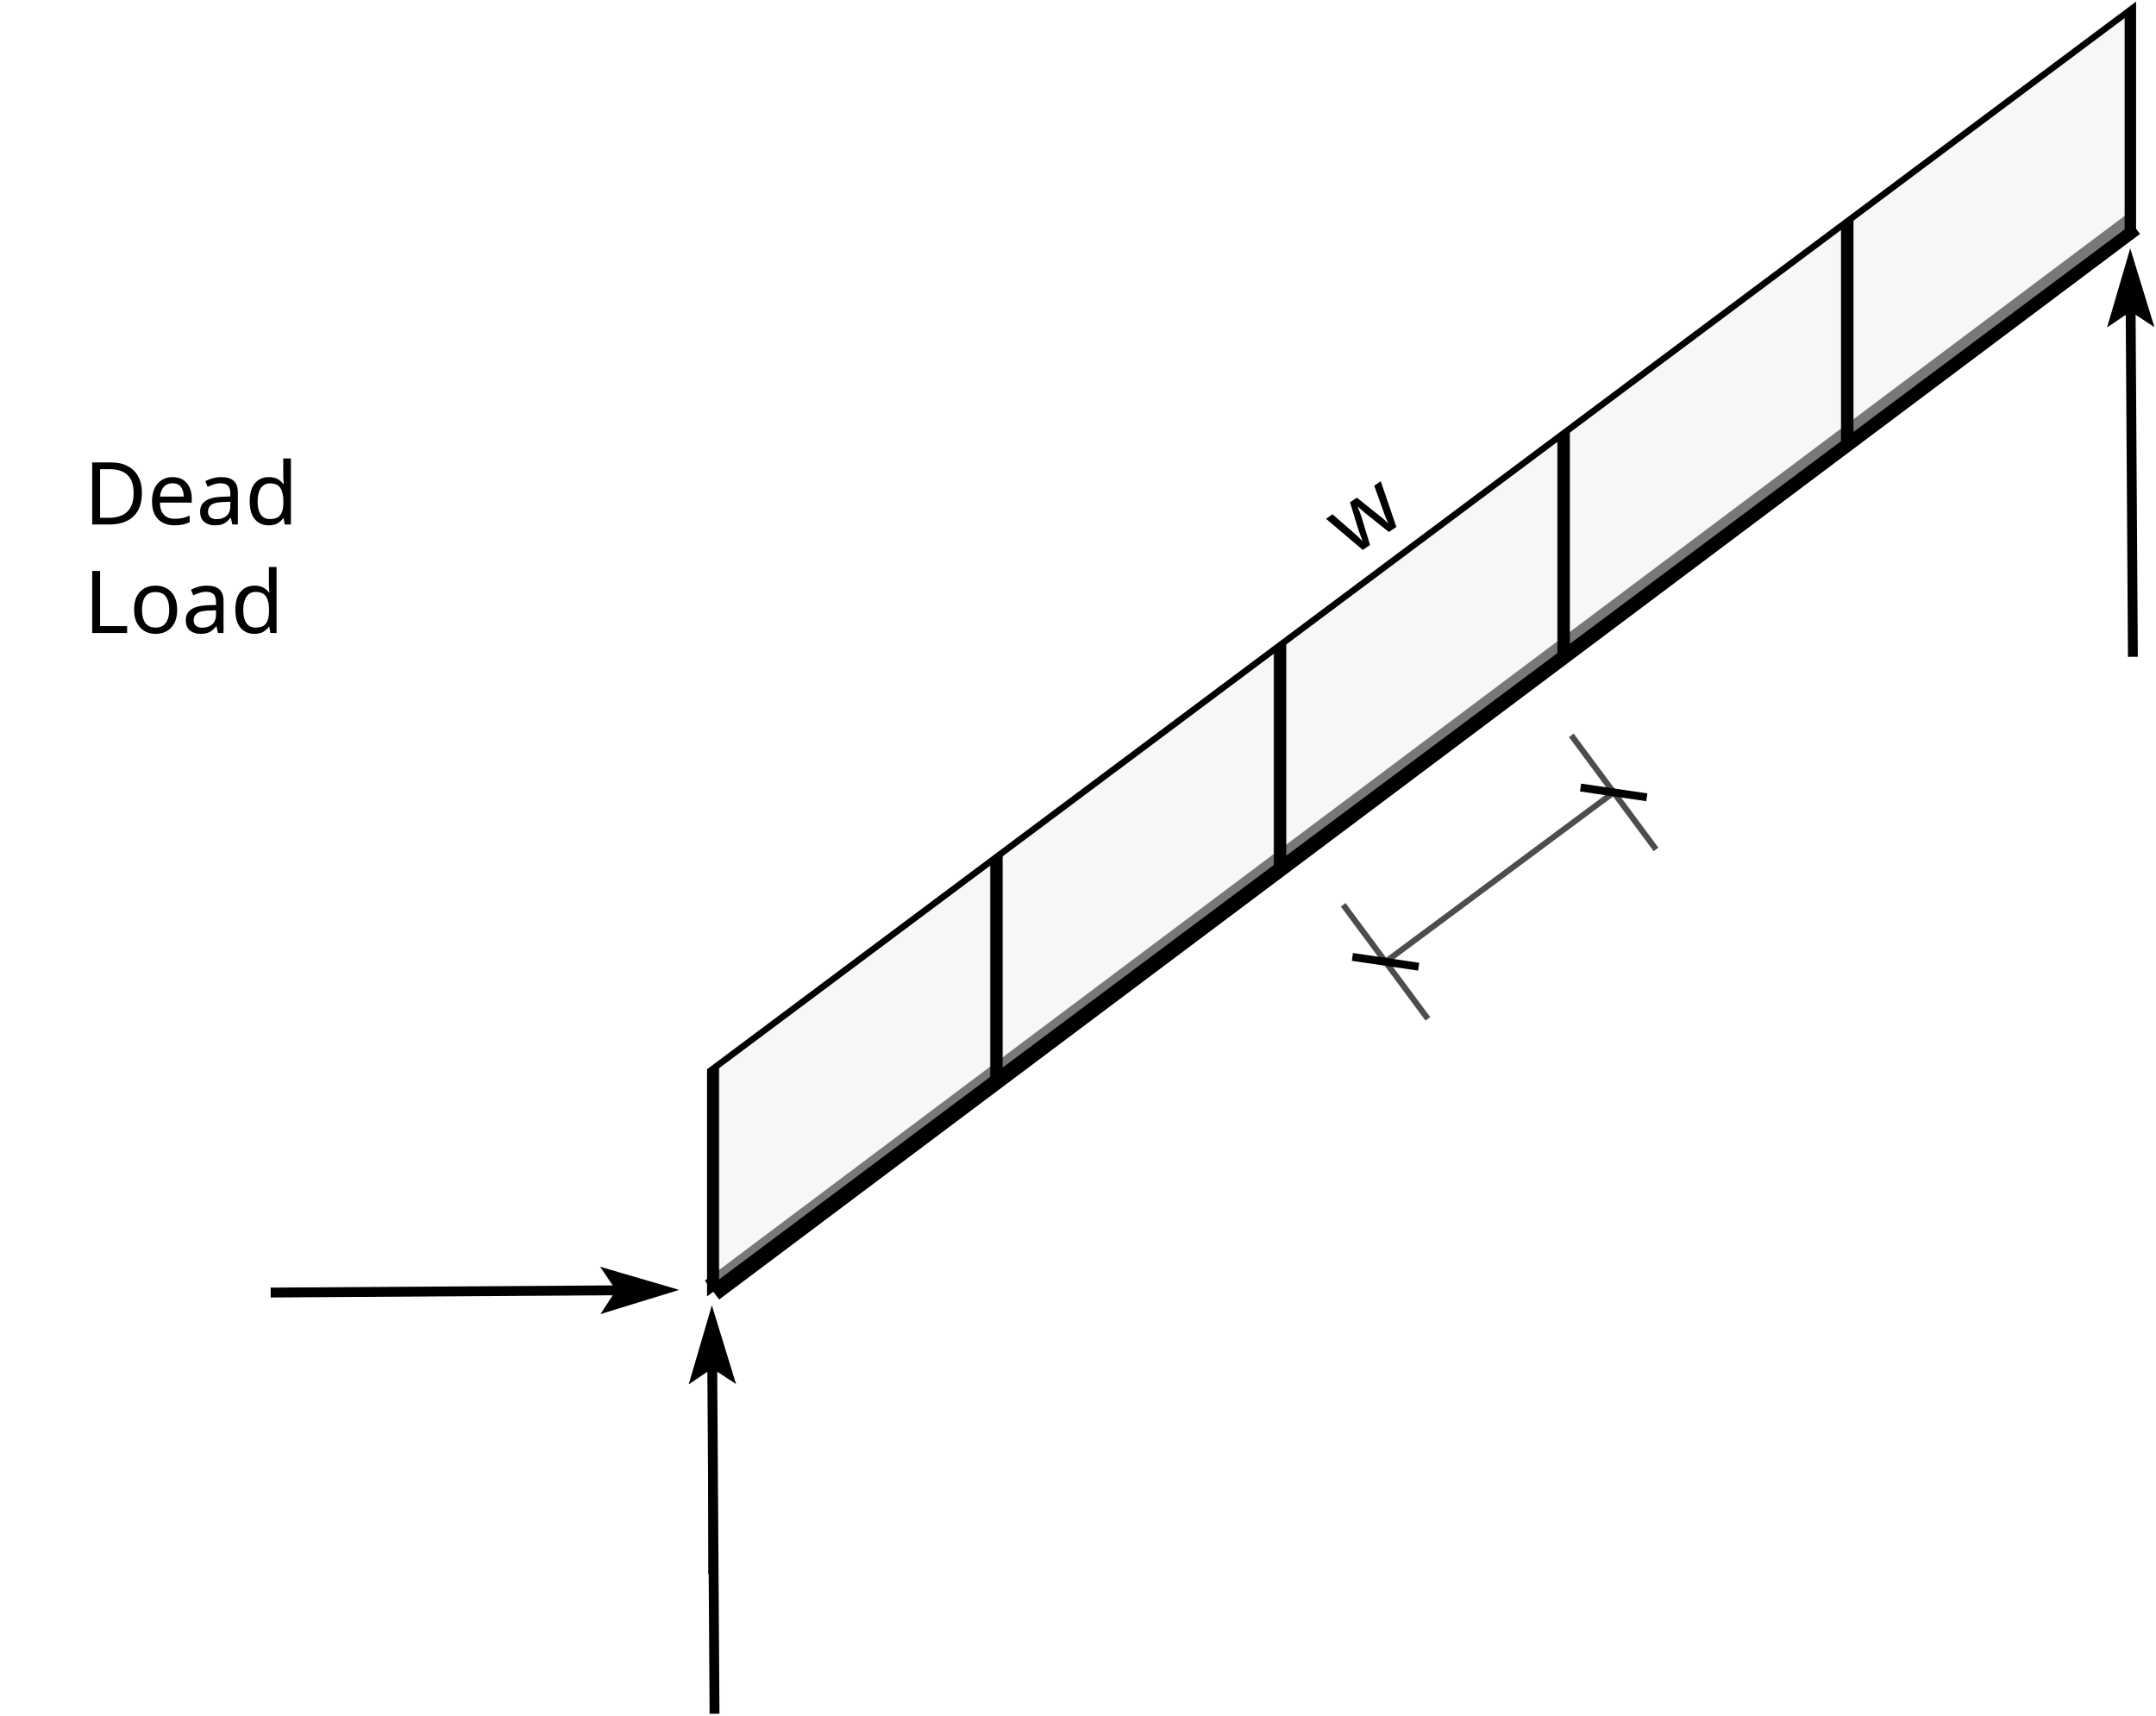
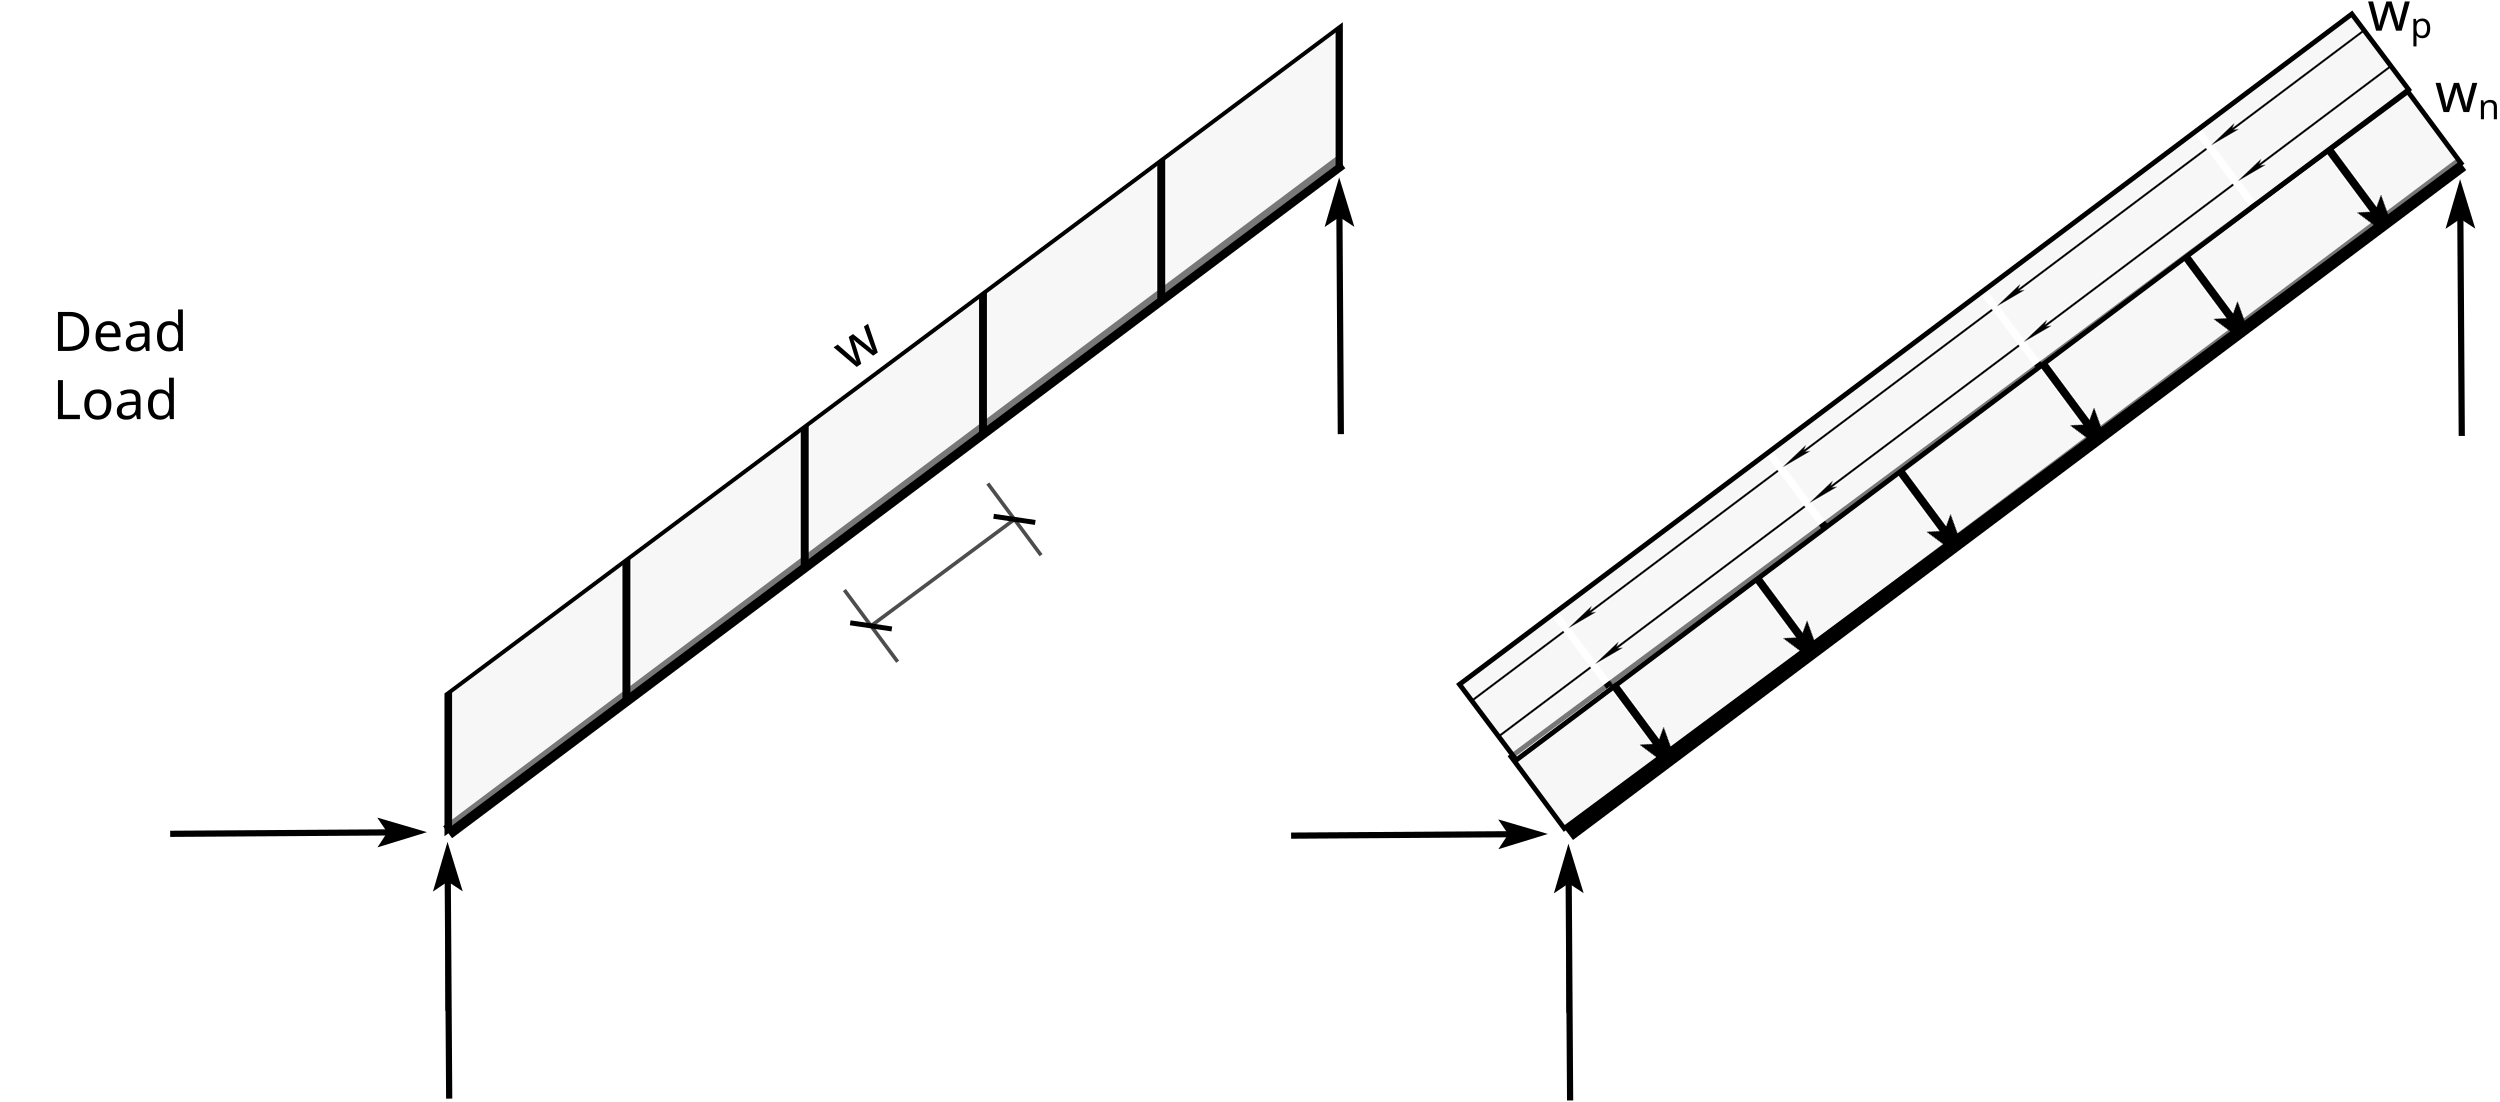
- <svg xmlns="http://www.w3.org/2000/svg" xmlns:xlink="http://www.w3.org/1999/xlink" version="1.1" id="svg2" height="217.328" width="273.127">
+ <svg xmlns="http://www.w3.org/2000/svg" xmlns:xlink="http://www.w3.org/1999/xlink" version="1.1" id="svg2" height="221.961" width="503.788">
  <defs id="defs4">
-     <pattern patternTransform="matrix(0.997968,0,0,1.364013,-458.1854,1363.555)" id="pattern6649" xlink:href="#pattern4147" />
-     <pattern patternTransform="matrix(1.245772,0,0,1.364013,538.9614,1504.418)" id="pattern6623" xlink:href="#pattern3937" />
-     <pattern patternTransform="matrix(0.25,0,0,0.6476762,1187.21,73.40597)" id="pattern6511" xlink:href="#pattern4380" />
-     <pattern patternTransform="translate(-66.46172,1222.463)" id="pattern6507" xlink:href="#pattern4380" />
-     <pattern patternTransform="matrix(0.997968,0,0,1.364013,431.7767,890.0087)" id="pattern5770" xlink:href="#pattern4019" />
+     <pattern patternTransform="matrix(0.997968,0,0,1.364013,-455.6255,1360.139)" id="pattern6649" xlink:href="#pattern4147" />
+     <pattern patternTransform="matrix(1.245772,0,0,1.364013,538.9614,1500.15)" id="pattern6623" xlink:href="#pattern3937" />
+     <pattern patternTransform="matrix(0.25,0,0,0.6476762,1183.797,70.84213)" id="pattern6511" xlink:href="#pattern4380" />
+     <pattern patternTransform="translate(-63.91887,1219.035)" id="pattern6507" xlink:href="#pattern4380" />
+     <pattern patternTransform="matrix(0.997968,0,0,1.364013,431.7767,885.7405)" id="pattern5770" xlink:href="#pattern4019" />
    <marker style="overflow:visible" id="Arrow1Mend" refX="0" refY="0" orient="auto">
      <path transform="matrix(-0.4,0,0,-0.4,-4,0)" style="fill-rule:evenodd;stroke:#000000;stroke-width:1pt;marker-start:none" d="M 0,0 5,-5 -12.5,0 5,5 Z" id="path4665" />
    </marker>
    <marker style="overflow:visible" id="Arrow1Mstart" refX="0" refY="0" orient="auto">
      <path transform="matrix(0.4,0,0,0.4,4,0)" style="fill-rule:evenodd;stroke:#000000;stroke-width:1pt;marker-start:none" d="M 0,0 5,-5 -12.5,0 5,5 Z" id="path4662" />
    </marker>
    <marker style="overflow:visible" id="Arrow1Sstart" refX="0" refY="0" orient="auto">
      <path transform="matrix(0.2,0,0,0.2,1.2,0)" style="fill-rule:evenodd;stroke:#000000;stroke-width:1pt;marker-start:none" d="M 0,0 5,-5 -12.5,0 5,5 Z" id="path4668" />
    </marker>
    <marker style="overflow:visible" id="Arrow2Mend" refX="0" refY="0" orient="auto">
      <path transform="scale(-0.6)" d="M 8.719,4.034 -2.207,0.016 8.719,-4.002 c -1.745,2.372 -1.735,5.617 -6e-7,8.035 z" style="font-size:12px;fill-rule:evenodd;stroke-width:0.625;stroke-linejoin:round" id="path5928" />
    </marker>
    <pattern patternTransform="matrix(0.997968,0,0,1.364013,-301.3699,854.5751)" id="pattern4147" xlink:href="#pattern4053" />
    <pattern patternTransform="matrix(0.997968,0,0,1.364013,-306.6171,861.576)" id="pattern4053" xlink:href="#pattern7460" />
    <pattern patternTransform="matrix(0.997968,0,0,1.364013,252,388.6787)" id="pattern4019" xlink:href="#pattern3845" />
    <pattern patternTransform="matrix(1.245772,0,0,1.364013,314.5446,868.763)" id="pattern3937" xlink:href="#pattern6305" />
    <pattern patternTransform="matrix(0.997968,0,0,1.364013,252,388.6787)" id="pattern3845" xlink:href="#pattern5424" />
    <pattern patternTransform="matrix(1.245772,0,0,1.364013,313.6096,1058.589)" id="pattern7424" xlink:href="#pattern6305-8" />
    <pattern patternTransform="matrix(1.245772,0,0,1.364013,258.684,801.3275)" id="pattern6305" xlink:href="#pattern5424-4" />
    <pattern patternTransform="matrix(0.997968,0,0,1.364013,252,289.8023)" id="pattern5424" xlink:href="#pattern5305" />
    <pattern patternTransform="matrix(0.997968,0,0,1.364013,252,289.8023)" id="pattern5305" xlink:href="#pattern3308" />
    <marker orient="auto" refY="0" refX="0" id="DimensionTick" style="overflow:visible">
      <path d="M 0,0 8,8" style="stroke:#000000;stroke-width:1pt;marker-start:none" transform="translate(-4,-4)" id="path4161" />
    </marker>
    <pattern xlink:href="#pattern4949" id="pattern3308" patternTransform="matrix(0.997968,0,0,1.364013,252,289.8023)" />
    <pattern patternTransform="matrix(0.997968,0,0,1.364013,316.0913,828.8023)" id="pattern4949" xlink:href="#pattern4380" />
    <pattern id="pattern4380" patternTransform="translate(216,485.362)" height="83.375" width="36" patternUnits="userSpaceOnUse">
      <g transform="translate(-216,-485.362)" id="g4376">
        <polygon transform="matrix(0.1,0,0,6.75,216,566.362)" id="polygon3581-2" class="dload" points="360,-12 360,0 0,0 0,-12 " style="opacity:0.5;fill:#f0f0f0;stroke:none;visibility:visible" />
        <path id="path3627-7" d="m 234,485.362 0,78.625" class="cload" style="fill:none;stroke:#000000;stroke-width:1.587;marker-end:url(#CLArrowEnd);visibility:visible" />
      </g>
    </pattern>
    <marker id="CLArrowEnd" markerUnits="userSpaceOnUse" markerWidth="10" markerHeight="6" orient="auto" viewBox="0 0 10 6" refX="7" refY="3">
      <path d="M 0,0 10,3 0,6 2,3 Z" id="path3451" />
    </marker>
    <marker id="CLArrowEnd-2" markerUnits="userSpaceOnUse" markerWidth="10" markerHeight="6" orient="auto" viewBox="0 0 10 6" refX="7" refY="3">
      <path d="M 0,0 10,3 0,6 2,3 Z" id="path3451-5" />
    </marker>
    <pattern patternTransform="matrix(0.997968,0,0,1.364013,252,289.8023)" id="pattern5424-4" xlink:href="#pattern5305-7" />
    <pattern patternTransform="matrix(0.997968,0,0,1.364013,252,289.8023)" id="pattern5305-7" xlink:href="#pattern3308-4" />
    <pattern xlink:href="#pattern4949-4" id="pattern3308-4" patternTransform="matrix(0.997968,0,0,1.364013,252,289.8023)" />
    <pattern patternTransform="matrix(0.997968,0,0,1.364013,316.0913,828.8023)" id="pattern4949-4" xlink:href="#pattern4380-3" />
    <pattern id="pattern4380-3" patternTransform="translate(216,485.362)" height="83.375" width="36" patternUnits="userSpaceOnUse">
      <g transform="translate(-216,-485.362)" id="g4376-0">
        <polygon transform="matrix(0.1,0,0,6.75,216,566.362)" id="polygon3581-2-7" class="dload" points="360,-12 360,0 0,0 0,-12 " style="opacity:0.5;fill:#f0f0f0;stroke:none;visibility:visible" />
        <path id="path3627-7-8" d="m 234,485.362 0,78.625" class="cload" style="fill:none;stroke:#000000;stroke-width:1.587;marker-end:url(#CLArrowEnd);visibility:visible" />
      </g>
    </pattern>
    <marker id="CLArrowEnd-6" markerUnits="userSpaceOnUse" markerWidth="10" markerHeight="6" orient="auto" viewBox="0 0 10 6" refX="7" refY="3">
      <path d="M 0,0 10,3 0,6 2,3 Z" id="path3451-8" />
    </marker>
    <marker id="marker5901" markerUnits="userSpaceOnUse" markerWidth="10" markerHeight="6" orient="auto" viewBox="0 0 10 6" refX="7" refY="3">
      <path d="M 0,0 10,3 0,6 2,3 Z" id="path5903" />
    </marker>
    <marker orient="auto" refY="0" refX="0" id="DimensionTick-8" style="overflow:visible">
      <path d="M 0,0 8,8" style="stroke:#000000;stroke-width:1pt;marker-start:none" transform="translate(-4,-4)" id="path4161-4" />
    </marker>
    <marker orient="auto" refY="0" refX="0" id="marker5907" style="overflow:visible">
      <path d="M 0,0 8,8" style="stroke:#000000;stroke-width:1pt;marker-start:none" transform="translate(-4,-4)" id="path5909" />
    </marker>
    <marker orient="auto" refY="0" refX="0" id="marker5911" style="overflow:visible">
      <path d="M 0,0 8,8" style="stroke:#000000;stroke-width:1pt;marker-start:none" transform="translate(-4,-4)" id="path5913" />
    </marker>
    <marker orient="auto" refY="0" refX="0" id="marker5915" style="overflow:visible">
      <path d="M 0,0 8,8" style="stroke:#000000;stroke-width:1pt;marker-start:none" transform="translate(-4,-4)" id="path5917" />
    </marker>
    <marker id="marker5919" markerUnits="userSpaceOnUse" markerWidth="10" markerHeight="6" orient="auto" viewBox="0 0 10 6" refX="7" refY="3">
      <path d="M 0,0 10,3 0,6 2,3 Z" id="path5921" />
    </marker>
    <marker id="marker5923" markerUnits="userSpaceOnUse" markerWidth="10" markerHeight="6" orient="auto" viewBox="0 0 10 6" refX="7" refY="3">
      <path d="M 0,0 10,3 0,6 2,3 Z" id="path5925" />
    </marker>
    <marker orient="auto" refY="0" refX="0" id="marker5927" style="overflow:visible">
      <path d="M 0,0 8,8" style="stroke:#000000;stroke-width:1pt;marker-start:none" transform="translate(-4,-4)" id="path5929" />
    </marker>
    <marker orient="auto" refY="0" refX="0" id="marker5931" style="overflow:visible">
      <path d="M 0,0 8,8" style="stroke:#000000;stroke-width:1pt;marker-start:none" transform="translate(-4,-4)" id="path5933" />
    </marker>
    <pattern patternTransform="matrix(1.245772,0,0,1.364013,258.684,801.3275)" id="pattern6305-8" xlink:href="#pattern5424-4-1" />
    <pattern patternTransform="matrix(0.997968,0,0,1.364013,252,289.8023)" id="pattern5424-4-1" xlink:href="#pattern5305-7-2" />
    <pattern patternTransform="matrix(0.997968,0,0,1.364013,252,289.8023)" id="pattern5305-7-2" xlink:href="#pattern3308-4-9" />
    <pattern xlink:href="#pattern4949-4-3" id="pattern3308-4-9" patternTransform="matrix(0.997968,0,0,1.364013,252,289.8023)" />
    <pattern patternTransform="matrix(0.997968,0,0,1.364013,316.0913,828.8023)" id="pattern4949-4-3" xlink:href="#pattern4380-3-9" />
    <pattern id="pattern4380-3-9" patternTransform="translate(216,485.362)" height="83.375" width="36" patternUnits="userSpaceOnUse">
      <g transform="translate(-216,-485.362)" id="g4376-0-0">
        <polygon transform="matrix(0.1,0,0,6.75,216,566.362)" id="polygon3581-2-7-8" class="dload" points="360,-12 360,0 0,0 0,-12 " style="opacity:0.5;fill:#f0f0f0;stroke:none;visibility:visible" />
        <path id="path3627-7-8-8" d="m 234,485.362 0,78.625" class="cload" style="fill:none;stroke:#000000;stroke-width:1.587;marker-end:url(#CLArrowEnd);visibility:visible" />
      </g>
    </pattern>
    <marker id="CLArrowEnd-5" markerUnits="userSpaceOnUse" markerWidth="10" markerHeight="6" orient="auto" viewBox="0 0 10 6" refX="7" refY="3">
      <path d="M 0,0 10,3 0,6 2,3 Z" id="path3451-0" />
    </marker>
    <marker id="marker7123" markerUnits="userSpaceOnUse" markerWidth="10" markerHeight="6" orient="auto" viewBox="0 0 10 6" refX="7" refY="3">
      <path d="M 0,0 10,3 0,6 2,3 Z" id="path7125" />
    </marker>
    <marker orient="auto" refY="0" refX="0" id="DimensionTick-9" style="overflow:visible">
      <path d="M 0,0 8,8" style="stroke:#000000;stroke-width:1pt;marker-start:none" transform="translate(-4,-4)" id="path4161-6" />
    </marker>
    <marker orient="auto" refY="0" refX="0" id="marker7129" style="overflow:visible">
      <path d="M 0,0 8,8" style="stroke:#000000;stroke-width:1pt;marker-start:none" transform="translate(-4,-4)" id="path7131" />
    </marker>
    <marker orient="auto" refY="0" refX="0" id="marker7133" style="overflow:visible">
      <path d="M 0,0 8,8" style="stroke:#000000;stroke-width:1pt;marker-start:none" transform="translate(-4,-4)" id="path7135" />
    </marker>
    <marker orient="auto" refY="0" refX="0" id="marker7137" style="overflow:visible">
      <path d="M 0,0 8,8" style="stroke:#000000;stroke-width:1pt;marker-start:none" transform="translate(-4,-4)" id="path7139" />
    </marker>
    <marker id="marker7141" markerUnits="userSpaceOnUse" markerWidth="10" markerHeight="6" orient="auto" viewBox="0 0 10 6" refX="7" refY="3">
      <path d="M 0,0 10,3 0,6 2,3 Z" id="path7143" />
    </marker>
    <marker id="marker7145" markerUnits="userSpaceOnUse" markerWidth="10" markerHeight="6" orient="auto" viewBox="0 0 10 6" refX="7" refY="3">
      <path d="M 0,0 10,3 0,6 2,3 Z" id="path7147" />
    </marker>
    <marker orient="auto" refY="0" refX="0" id="marker7149" style="overflow:visible">
      <path d="M 0,0 8,8" style="stroke:#000000;stroke-width:1pt;marker-start:none" transform="translate(-4,-4)" id="path7151" />
    </marker>
    <marker orient="auto" refY="0" refX="0" id="marker7153" style="overflow:visible">
      <path d="M 0,0 8,8" style="stroke:#000000;stroke-width:1pt;marker-start:none" transform="translate(-4,-4)" id="path7155" />
    </marker>
    <pattern xlink:href="#pattern4949-48" id="pattern7460" patternTransform="matrix(0.997968,0,0,1.364013,-295.8217,847.1726)" />
    <pattern patternTransform="matrix(0.997968,0,0,1.364013,316.0913,828.8023)" id="pattern4949-48" xlink:href="#pattern4380-8" />
    <pattern id="pattern4380-8" patternTransform="translate(216,485.362)" height="83.375" width="36" patternUnits="userSpaceOnUse">
      <g transform="translate(-216,-485.362)" id="g4376-8">
        <polygon transform="matrix(0.1,0,0,6.75,216,566.362)" id="polygon3581-2-9" class="dload" points="360,-12 360,0 0,0 0,-12 " style="opacity:0.5;fill:#f0f0f0;stroke:none;visibility:visible" />
        <path id="path3627-7-7" d="m 234,485.362 0,78.625" class="cload" style="fill:none;stroke:#000000;stroke-width:1.587;marker-end:url(#CLArrowEnd);visibility:visible" />
      </g>
    </pattern>
    <marker id="CLArrowEnd-7" markerUnits="userSpaceOnUse" markerWidth="10" markerHeight="6" orient="auto" viewBox="0 0 10 6" refX="7" refY="3">
      <path d="M 0,0 10,3 0,6 2,3 Z" id="path3451-6" />
    </marker>
    <pattern id="pattern4380-30" patternTransform="translate(216,485.362)" height="83.375" width="36" patternUnits="userSpaceOnUse">
      <g transform="translate(-216,-485.362)" id="g4376-7">
        <polygon transform="matrix(0.1,0,0,6.75,216,566.362)" id="polygon3581-2-8" class="dload" points="360,-12 360,0 0,0 0,-12 " style="opacity:0.5;fill:#f0f0f0;stroke:none;visibility:visible" />
        <path id="path3627-7-6" d="m 234,485.362 0,78.625" class="cload" style="fill:none;stroke:#000000;stroke-width:1.587;marker-end:url(#CLArrowEnd);visibility:visible" />
      </g>
    </pattern>
    <marker id="CLArrowEnd-8" markerUnits="userSpaceOnUse" markerWidth="10" markerHeight="6" orient="auto" viewBox="0 0 10 6" refX="7" refY="3">
      <path d="M 0,0 10,3 0,6 2,3 Z" id="path3451-84" />
    </marker>
    <marker id="marker3279" markerUnits="userSpaceOnUse" markerWidth="10" markerHeight="6" orient="auto" viewBox="0 0 10 6" refX="7" refY="3">
      <path d="M 0,0 10,3 0,6 2,3 Z" id="path3281" />
    </marker>
    <marker orient="auto" refY="0" refX="0" id="DimensionTick-3" style="overflow:visible">
      <path d="M 0,0 8,8" style="stroke:#000000;stroke-width:1pt;marker-start:none" transform="translate(-4,-4)" id="path4161-1" />
    </marker>
    <marker orient="auto" refY="0" refX="0" id="marker3285" style="overflow:visible">
      <path d="M 0,0 8,8" style="stroke:#000000;stroke-width:1pt;marker-start:none" transform="translate(-4,-4)" id="path3287" />
    </marker>
    <marker orient="auto" refY="0" refX="0" id="marker3289" style="overflow:visible">
      <path d="M 0,0 8,8" style="stroke:#000000;stroke-width:1pt;marker-start:none" transform="translate(-4,-4)" id="path3291" />
    </marker>
    <marker orient="auto" refY="0" refX="0" id="marker3293" style="overflow:visible">
      <path d="M 0,0 8,8" style="stroke:#000000;stroke-width:1pt;marker-start:none" transform="translate(-4,-4)" id="path3295" />
    </marker>
    <marker id="marker3297" markerUnits="userSpaceOnUse" markerWidth="10" markerHeight="6" orient="auto" viewBox="0 0 10 6" refX="7" refY="3">
      <path d="M 0,0 10,3 0,6 2,3 Z" id="path3299" />
    </marker>
    <marker id="marker3301" markerUnits="userSpaceOnUse" markerWidth="10" markerHeight="6" orient="auto" viewBox="0 0 10 6" refX="7" refY="3">
      <path d="M 0,0 10,3 0,6 2,3 Z" id="path3303" />
    </marker>
    <marker orient="auto" refY="0" refX="0" id="marker3305" style="overflow:visible">
      <path d="M 0,0 8,8" style="stroke:#000000;stroke-width:1pt;marker-start:none" transform="translate(-4,-4)" id="path3307" />
    </marker>
    <marker orient="auto" refY="0" refX="0" id="marker3309" style="overflow:visible">
      <path d="M 0,0 8,8" style="stroke:#000000;stroke-width:1pt;marker-start:none" transform="translate(-4,-4)" id="path3311" />
    </marker>
+     <marker id="CLArrowEnd-3" markerUnits="userSpaceOnUse" markerWidth="10" markerHeight="6" orient="auto" viewBox="0 0 10 6" refX="7" refY="3">
+       <path d="M 0,0 10,3 0,6 2,3 Z" id="path3451-67" />
+     </marker>
+     <marker id="marker277" markerUnits="userSpaceOnUse" markerWidth="10" markerHeight="6" orient="auto" viewBox="0 0 10 6" refX="7" refY="3">
+       <path d="M 0,0 10,3 0,6 2,3 Z" id="path275" />
+     </marker>
+     <marker id="marker281" markerUnits="userSpaceOnUse" markerWidth="10" markerHeight="6" orient="auto" viewBox="0 0 10 6" refX="7" refY="3">
+       <path d="M 0,0 10,3 0,6 2,3 Z" id="path279" />
+     </marker>
+     <pattern patternTransform="translate(59.07569,1053.457)" id="pattern6507-5" xlink:href="#pattern4380-35" />
+     <pattern id="pattern4380-35" patternTransform="translate(216,485.362)" height="83.375" width="36" patternUnits="userSpaceOnUse">
+       <g transform="translate(-216,-485.362)" id="g4376-6">
+         <polygon transform="matrix(0.1,0,0,6.75,216,566.362)" id="polygon3581-2-2" class="dload" points="360,-12 360,0 0,0 0,-12 " style="opacity:0.5;fill:#f0f0f0;stroke:none;visibility:visible" />
+         <path id="path3627-7-9" d="m 234,485.362 0,78.625" class="cload" style="fill:none;stroke:#000000;stroke-width:1.587;marker-end:url(#CLArrowEnd-3);visibility:visible" />
+       </g>
+     </pattern>
+     <marker id="marker290" markerUnits="userSpaceOnUse" markerWidth="10" markerHeight="6" orient="auto" viewBox="0 0 10 6" refX="7" refY="3">
+       <path d="M 0,0 10,3 0,6 2,3 Z" id="path288" />
+     </marker>
+     <pattern patternTransform="matrix(0.25,0,0,0.6476762,1018.977,-53.16621)" id="pattern6511-1" xlink:href="#pattern4380-35" />
+     <pattern id="pattern299" patternTransform="translate(216,485.362)" height="83.375" width="36" patternUnits="userSpaceOnUse">
+       <g transform="translate(-216,-485.362)" id="g297">
+         <polygon transform="matrix(0.1,0,0,6.75,216,566.362)" id="polygon293" class="dload" points="360,-12 360,0 0,0 0,-12 " style="opacity:0.5;fill:#f0f0f0;stroke:none;visibility:visible" />
+         <path id="path295" d="m 234,485.362 0,78.625" class="cload" style="fill:none;stroke:#000000;stroke-width:1.587;marker-end:url(#CLArrowEnd-3);visibility:visible" />
+       </g>
+     </pattern>
+     <marker id="marker303" markerUnits="userSpaceOnUse" markerWidth="10" markerHeight="6" orient="auto" viewBox="0 0 10 6" refX="7" refY="3">
+       <path d="M 0,0 10,3 0,6 2,3 Z" id="path301" />
+     </marker>
+     <marker id="CLArrowEnd-20" markerUnits="userSpaceOnUse" markerWidth="10" markerHeight="6" orient="auto" viewBox="0 0 10 6" refX="7" refY="3">
+       <path d="M 0,0 10,3 0,6 2,3 Z" id="path3451-2" />
+     </marker>
+     <marker id="marker277-3" markerUnits="userSpaceOnUse" markerWidth="10" markerHeight="6" orient="auto" viewBox="0 0 10 6" refX="7" refY="3">
+       <path d="M 0,0 10,3 0,6 2,3 Z" id="path275-7" />
+     </marker>
+     <marker id="marker281-5" markerUnits="userSpaceOnUse" markerWidth="10" markerHeight="6" orient="auto" viewBox="0 0 10 6" refX="7" refY="3">
+       <path d="M 0,0 10,3 0,6 2,3 Z" id="path279-9" />
+     </marker>
+     <pattern patternTransform="translate(177.7806,894.8717)" id="pattern6507-2" xlink:href="#pattern4380-2" />
+     <pattern id="pattern4380-2" patternTransform="translate(216,485.362)" height="83.375" width="36" patternUnits="userSpaceOnUse">
+       <g transform="translate(-216,-485.362)" id="g4376-89">
+         <polygon transform="matrix(0.1,0,0,6.75,216,566.362)" id="polygon3581-2-73" class="dload" points="360,-12 360,0 0,0 0,-12 " style="opacity:0.5;fill:#f0f0f0;stroke:none;visibility:visible" />
+         <path id="path3627-7-61" d="m 234,485.362 0,78.625" class="cload" style="fill:none;stroke:#000000;stroke-width:1.587;marker-end:url(#CLArrowEnd-20);visibility:visible" />
+       </g>
+     </pattern>
+     <marker id="marker290-2" markerUnits="userSpaceOnUse" markerWidth="10" markerHeight="6" orient="auto" viewBox="0 0 10 6" refX="7" refY="3">
+       <path d="M 0,0 10,3 0,6 2,3 Z" id="path288-9" />
+     </marker>
+     <pattern id="pattern299-1" patternTransform="translate(216,485.362)" height="83.375" width="36" patternUnits="userSpaceOnUse">
+       <g transform="translate(-216,-485.362)" id="g297-9">
+         <polygon transform="matrix(0.1,0,0,6.75,216,566.362)" id="polygon293-4" class="dload" points="360,-12 360,0 0,0 0,-12 " style="opacity:0.5;fill:#f0f0f0;stroke:none;visibility:visible" />
+         <path id="path295-7" d="m 234,485.362 0,78.625" class="cload" style="fill:none;stroke:#000000;stroke-width:1.587;marker-end:url(#CLArrowEnd-20);visibility:visible" />
+       </g>
+     </pattern>
+     <marker id="marker303-8" markerUnits="userSpaceOnUse" markerWidth="10" markerHeight="6" orient="auto" viewBox="0 0 10 6" refX="7" refY="3">
+       <path d="M 0,0 10,3 0,6 2,3 Z" id="path301-4" />
+     </marker>
  </defs>
-   <g transform="translate(-179.7767,-501.33)" id="layer3">
+   <g transform="translate(-179.7767,-497.0618)" id="layer3">
    <text id="text5818-6" y="540.366" x="321.628" style="font-style:normal;font-variant:normal;font-weight:normal;font-stretch:normal;line-height:0%;font-family:Verdana;-inkscape-font-specification:Sans;letter-spacing:0px;word-spacing:0px;fill:#000000;fill-opacity:1;stroke:none" xml:space="preserve">
      <tspan style="font-size:11px;line-height:1.25" y="540.366" x="321.628" id="tspan5820-3"> </tspan>
    </text>
-     <g id="g6631">
-       <path style="fill:none;stroke:#000000;stroke-width:3;stroke-linecap:butt;stroke-linejoin:miter;stroke-opacity:1" d="m 269.977,664.772 180,-135" id="path3213-1" />
-       <rect style="fill:url(#pattern6623);fill-opacity:1;stroke:#000000;stroke-width:1.011" id="rect3421-8" width="224.98" height="27.772" x="336.73" y="838.55" transform="matrix(0.8010842,-0.5985517,0,1,0,0)" />
-       <path style="visibility:visible;fill:none;stroke:#000000;stroke-width:1.25;marker-end:url(#CLArrowEnd)" class="cload" d="m 214.068,665.091 48.749,-0.318" id="path3627-4-7" />
-       <path style="fill:none;stroke:#4d4d4d;stroke-width:1px;stroke-linecap:butt;stroke-linejoin:miter;stroke-opacity:1" d="m 269.977,682.772 v 18" id="path3357-1" />
-       <text xml:space="preserve" style="font-style:normal;font-variant:normal;font-weight:normal;font-stretch:normal;line-height:0%;font-family:Verdana;-inkscape-font-specification:Sans;letter-spacing:0px;word-spacing:0px;fill:#000000;fill-opacity:1;stroke:none" x="-34.006" y="670.245" id="text5183-1" transform="rotate(-34.43934)">
-         <tspan style="font-size:11px;line-height:1.25" id="tspan5185-5" x="-34.006" y="670.245">w</tspan>
-       </text>
-       <path id="path5187-9" d="m 270.295,718.454 -0.318,-48.749" class="cload" style="visibility:visible;fill:none;stroke:#000000;stroke-width:1.25;marker-end:url(#CLArrowEnd)" />
-       <path style="visibility:visible;fill:none;stroke:#000000;stroke-width:1.25;marker-end:url(#CLArrowEnd)" class="cload" d="m 449.977,584.545 -0.318,-48.749" id="path5191-4" />
-       <text xml:space="preserve" style="font-style:normal;font-variant:normal;font-weight:normal;font-stretch:normal;line-height:0%;font-family:Verdana;-inkscape-font-specification:Sans;letter-spacing:0px;word-spacing:0px;fill:#000000;fill-opacity:1;stroke:none" x="190.394" y="567.778" id="text5323-1">
-         <tspan style="font-size:11px;line-height:1.25" id="tspan5325-1" x="190.394" y="567.778">Dead</tspan>
-         <tspan style="font-size:11px;line-height:1.25" x="190.394" y="581.528" id="tspan5327-5">Load</tspan>
-       </text>
-       <path style="fill:none;stroke:none" d="m 179.977,529.772 v 90" id="path5337-7" />
-       <path style="fill:none;stroke:#4d4d4d;stroke-width:0.75;stroke-linecap:butt;stroke-linejoin:miter;stroke-opacity:1" d="m 349.933,615.963 10.732,14.451" id="path5388-3" />
-       <path style="fill:none;stroke:#4d4d4d;stroke-width:0.75;stroke-linecap:butt;stroke-linejoin:miter;stroke-opacity:1" d="m 378.835,594.498 10.732,14.451" id="path5390-6" />
-       <path style="fill:none;stroke:#4d4d4d;stroke-width:0.75;stroke-linecap:butt;stroke-linejoin:miter;stroke-opacity:1;marker-start:url(#DimensionTick);marker-end:url(#DimensionTick)" d="m 355.3,623.188 28.901,-21.464" id="path5392-5" />
+     <g id="g421">
+       <g id="g6631">
+         <path id="path3213-1" d="m 269.977,664.772 180,-135" style="fill:none;stroke:#000000;stroke-width:3;stroke-linecap:butt;stroke-linejoin:miter;stroke-opacity:1" />
+         <rect transform="matrix(0.8010842,-0.5985517,0,1,0,0)" y="838.55" x="336.73" height="27.772" width="224.98" id="rect3421-8" style="fill:url(#pattern6623);fill-opacity:1;stroke:#000000;stroke-width:1.011" />
+         <path id="path3627-4-7" d="m 214.068,665.091 48.749,-0.318" class="cload" style="visibility:visible;fill:none;stroke:#000000;stroke-width:1.25;marker-end:url(#CLArrowEnd)" />
+         <path id="path3357-1" d="m 269.977,682.772 v 18" style="fill:none;stroke:#4d4d4d;stroke-width:1px;stroke-linecap:butt;stroke-linejoin:miter;stroke-opacity:1" />
+         <text transform="rotate(-34.43934)" id="text5183-1" y="670.245" x="-34.006" style="font-style:normal;font-variant:normal;font-weight:normal;font-stretch:normal;line-height:0%;font-family:Verdana;-inkscape-font-specification:Sans;letter-spacing:0px;word-spacing:0px;fill:#000000;fill-opacity:1;stroke:none" xml:space="preserve">
+           <tspan y="670.245" x="-34.006" id="tspan5185-5" style="font-size:11px;line-height:1.25">w</tspan>
+         </text>
+         <path style="visibility:visible;fill:none;stroke:#000000;stroke-width:1.25;marker-end:url(#CLArrowEnd)" class="cload" d="m 270.295,718.454 -0.318,-48.749" id="path5187-9" />
+         <path id="path5191-4" d="m 449.977,584.545 -0.318,-48.749" class="cload" style="visibility:visible;fill:none;stroke:#000000;stroke-width:1.25;marker-end:url(#CLArrowEnd)" />
+         <text id="text5323-1" y="567.778" x="190.394" style="font-style:normal;font-variant:normal;font-weight:normal;font-stretch:normal;line-height:0%;font-family:Verdana;-inkscape-font-specification:Sans;letter-spacing:0px;word-spacing:0px;fill:#000000;fill-opacity:1;stroke:none" xml:space="preserve">
+           <tspan y="567.778" x="190.394" id="tspan5325-1" style="font-size:11px;line-height:1.25">Dead</tspan>
+           <tspan id="tspan5327-5" y="581.528" x="190.394" style="font-size:11px;line-height:1.25">Load</tspan>
+         </text>
+         <path id="path5337-7" d="m 179.977,529.772 v 90" style="fill:none;stroke:none" />
+         <path id="path5388-3" d="m 349.933,615.963 10.732,14.451" style="fill:none;stroke:#4d4d4d;stroke-width:0.75;stroke-linecap:butt;stroke-linejoin:miter;stroke-opacity:1" />
+         <path id="path5390-6" d="m 378.835,594.498 10.732,14.451" style="fill:none;stroke:#4d4d4d;stroke-width:0.75;stroke-linecap:butt;stroke-linejoin:miter;stroke-opacity:1" />
+         <path id="path5392-5" d="m 355.3,623.188 28.901,-21.464" style="fill:none;stroke:#4d4d4d;stroke-width:0.75;stroke-linecap:butt;stroke-linejoin:miter;stroke-opacity:1;marker-start:url(#DimensionTick);marker-end:url(#DimensionTick)" />
+       </g>
+       <g transform="translate(-0.1396103,143.8993)" style="display:inline" id="g6531-2">
+         <path id="path5773-7" d="m 496,521.238 180,-135" style="fill:none;stroke:#000000;stroke-width:3;stroke-linecap:butt;stroke-linejoin:miter;stroke-opacity:1" />
+         <path id="path5775-0" d="M 440.092,521.557 488.841,521.238" class="cload" style="visibility:visible;fill:none;stroke:#000000;stroke-width:1.25;marker-end:url(#CLArrowEnd-3)" />
+         <path id="path5777-9" d="m 496,539.238 v 18" style="fill:none;stroke:#4d4d4d;stroke-width:1px;stroke-linecap:butt;stroke-linejoin:miter;stroke-opacity:1" />
+         <path style="visibility:visible;fill:none;stroke:#000000;stroke-width:1.25;marker-end:url(#CLArrowEnd-3)" class="cload" d="M 496.318,574.92 496,526.171" id="path5779-3" />
+         <path id="path5781-6" d="m 676,441.011 -0.318,-48.749" class="cload" style="visibility:visible;fill:none;stroke:#000000;stroke-width:1.25;marker-end:url(#CLArrowEnd-3)" />
+         <rect style="fill:url(#pattern6507-5);fill-opacity:1;stroke:#000000;stroke-width:0.99;stroke-linecap:square;stroke-miterlimit:4;stroke-dasharray:none;stroke-dashoffset:0;stroke-opacity:1" id="rect6505-0" width="225" height="18" x="87.821" y="694.71" transform="rotate(-36.56691)" />
+         <rect style="fill:url(#pattern6511-1);fill-opacity:1;stroke:#000000;stroke-width:0.99;stroke-linecap:square;stroke-miterlimit:4;stroke-dasharray:none;stroke-dashoffset:0;stroke-opacity:1" id="rect6509-6" width="19.061" height="224.91" x="677.352" y="-308.913" transform="rotate(53.0815)" ry="0" />
+         <text xml:space="preserve" style="font-style:normal;font-variant:normal;font-weight:normal;font-stretch:normal;line-height:0%;font-family:Verdana;-inkscape-font-specification:Sans;letter-spacing:0px;word-spacing:0px;fill:#000000;fill-opacity:1;stroke:none" x="657" y="359.362" id="text6513-2">
+           <tspan id="tspan6515-6" x="657" y="359.362" style="font-size:11px;line-height:1.25">w<tspan style="font-size:65.001%;baseline-shift:sub" id="tspan6517-1">p</tspan>
+           </tspan>
+         </text>
+         <text xml:space="preserve" style="font-style:normal;font-variant:normal;font-weight:normal;font-stretch:normal;line-height:0%;font-family:Verdana;-inkscape-font-specification:Sans;letter-spacing:0px;word-spacing:0px;fill:#000000;fill-opacity:1;stroke:none" x="670.596" y="375.766" id="text6525-8">
+           <tspan id="tspan6527-7" x="670.596" y="375.766" style="font-size:11px;line-height:1.25">w<tspan style="font-size:65.001%;baseline-shift:sub" id="tspan6529-9">n</tspan>
+           </tspan>
+         </text>
+       </g>
    </g>
  </g>
</svg>
